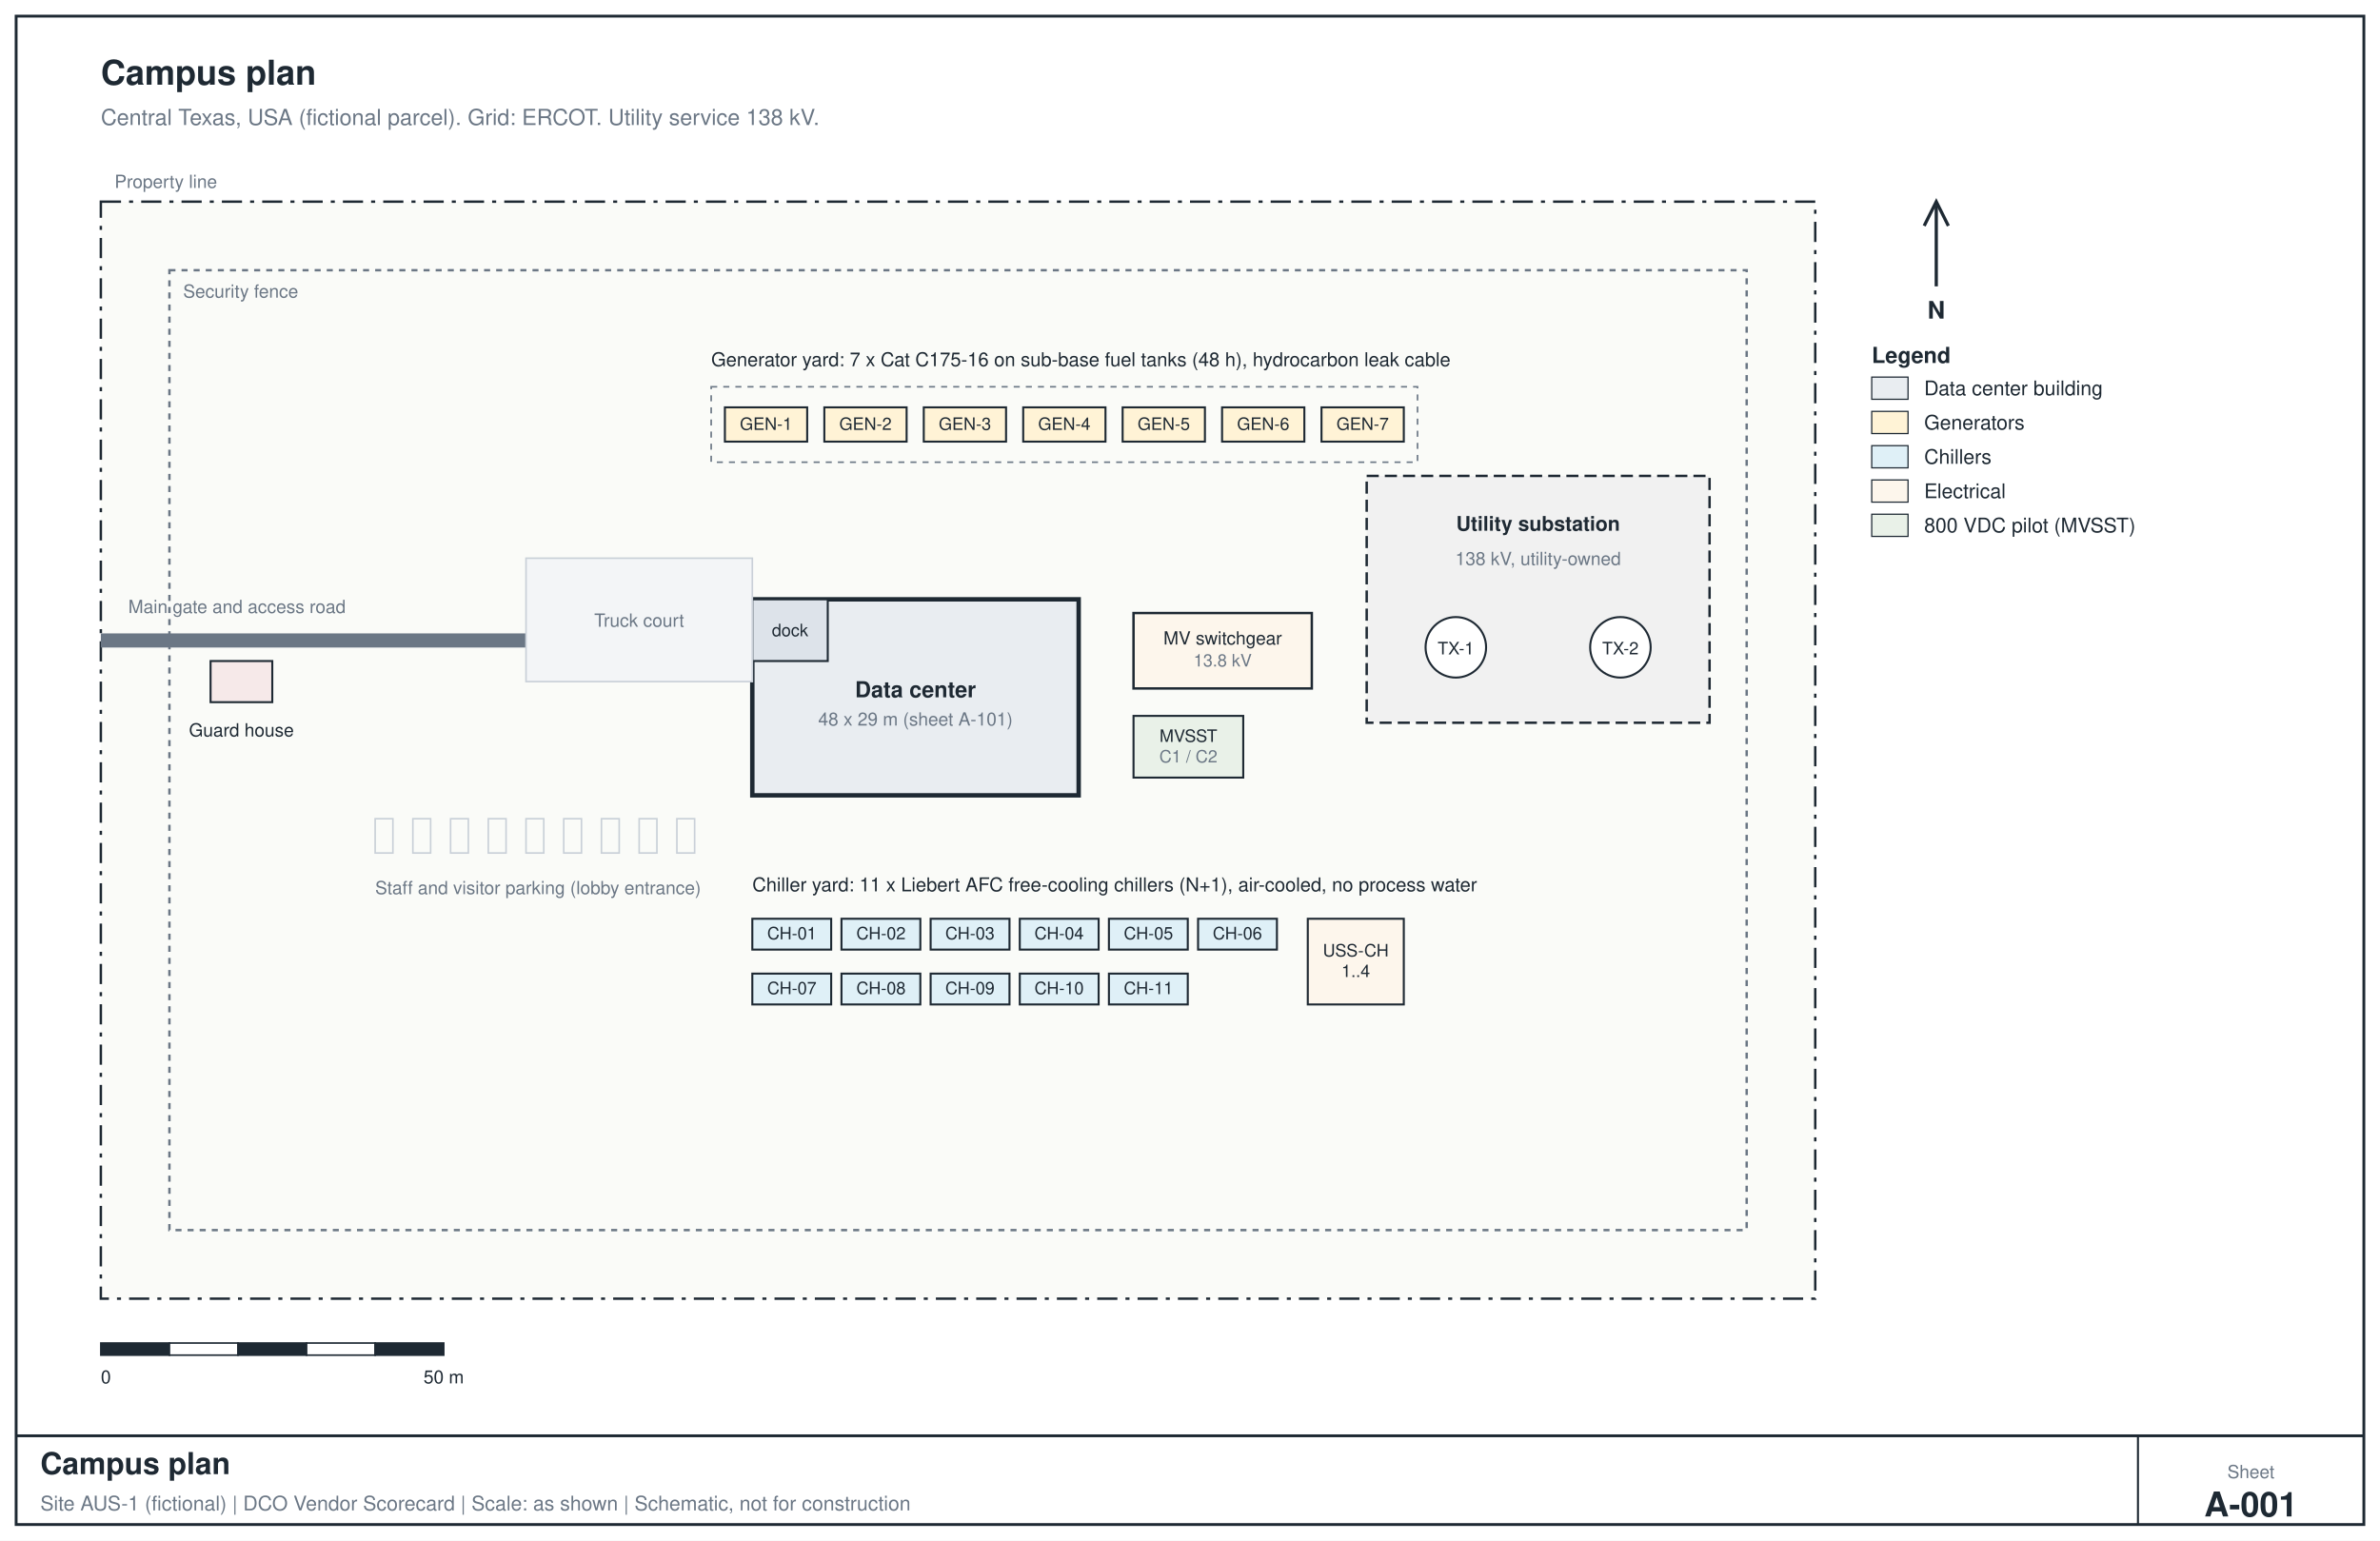
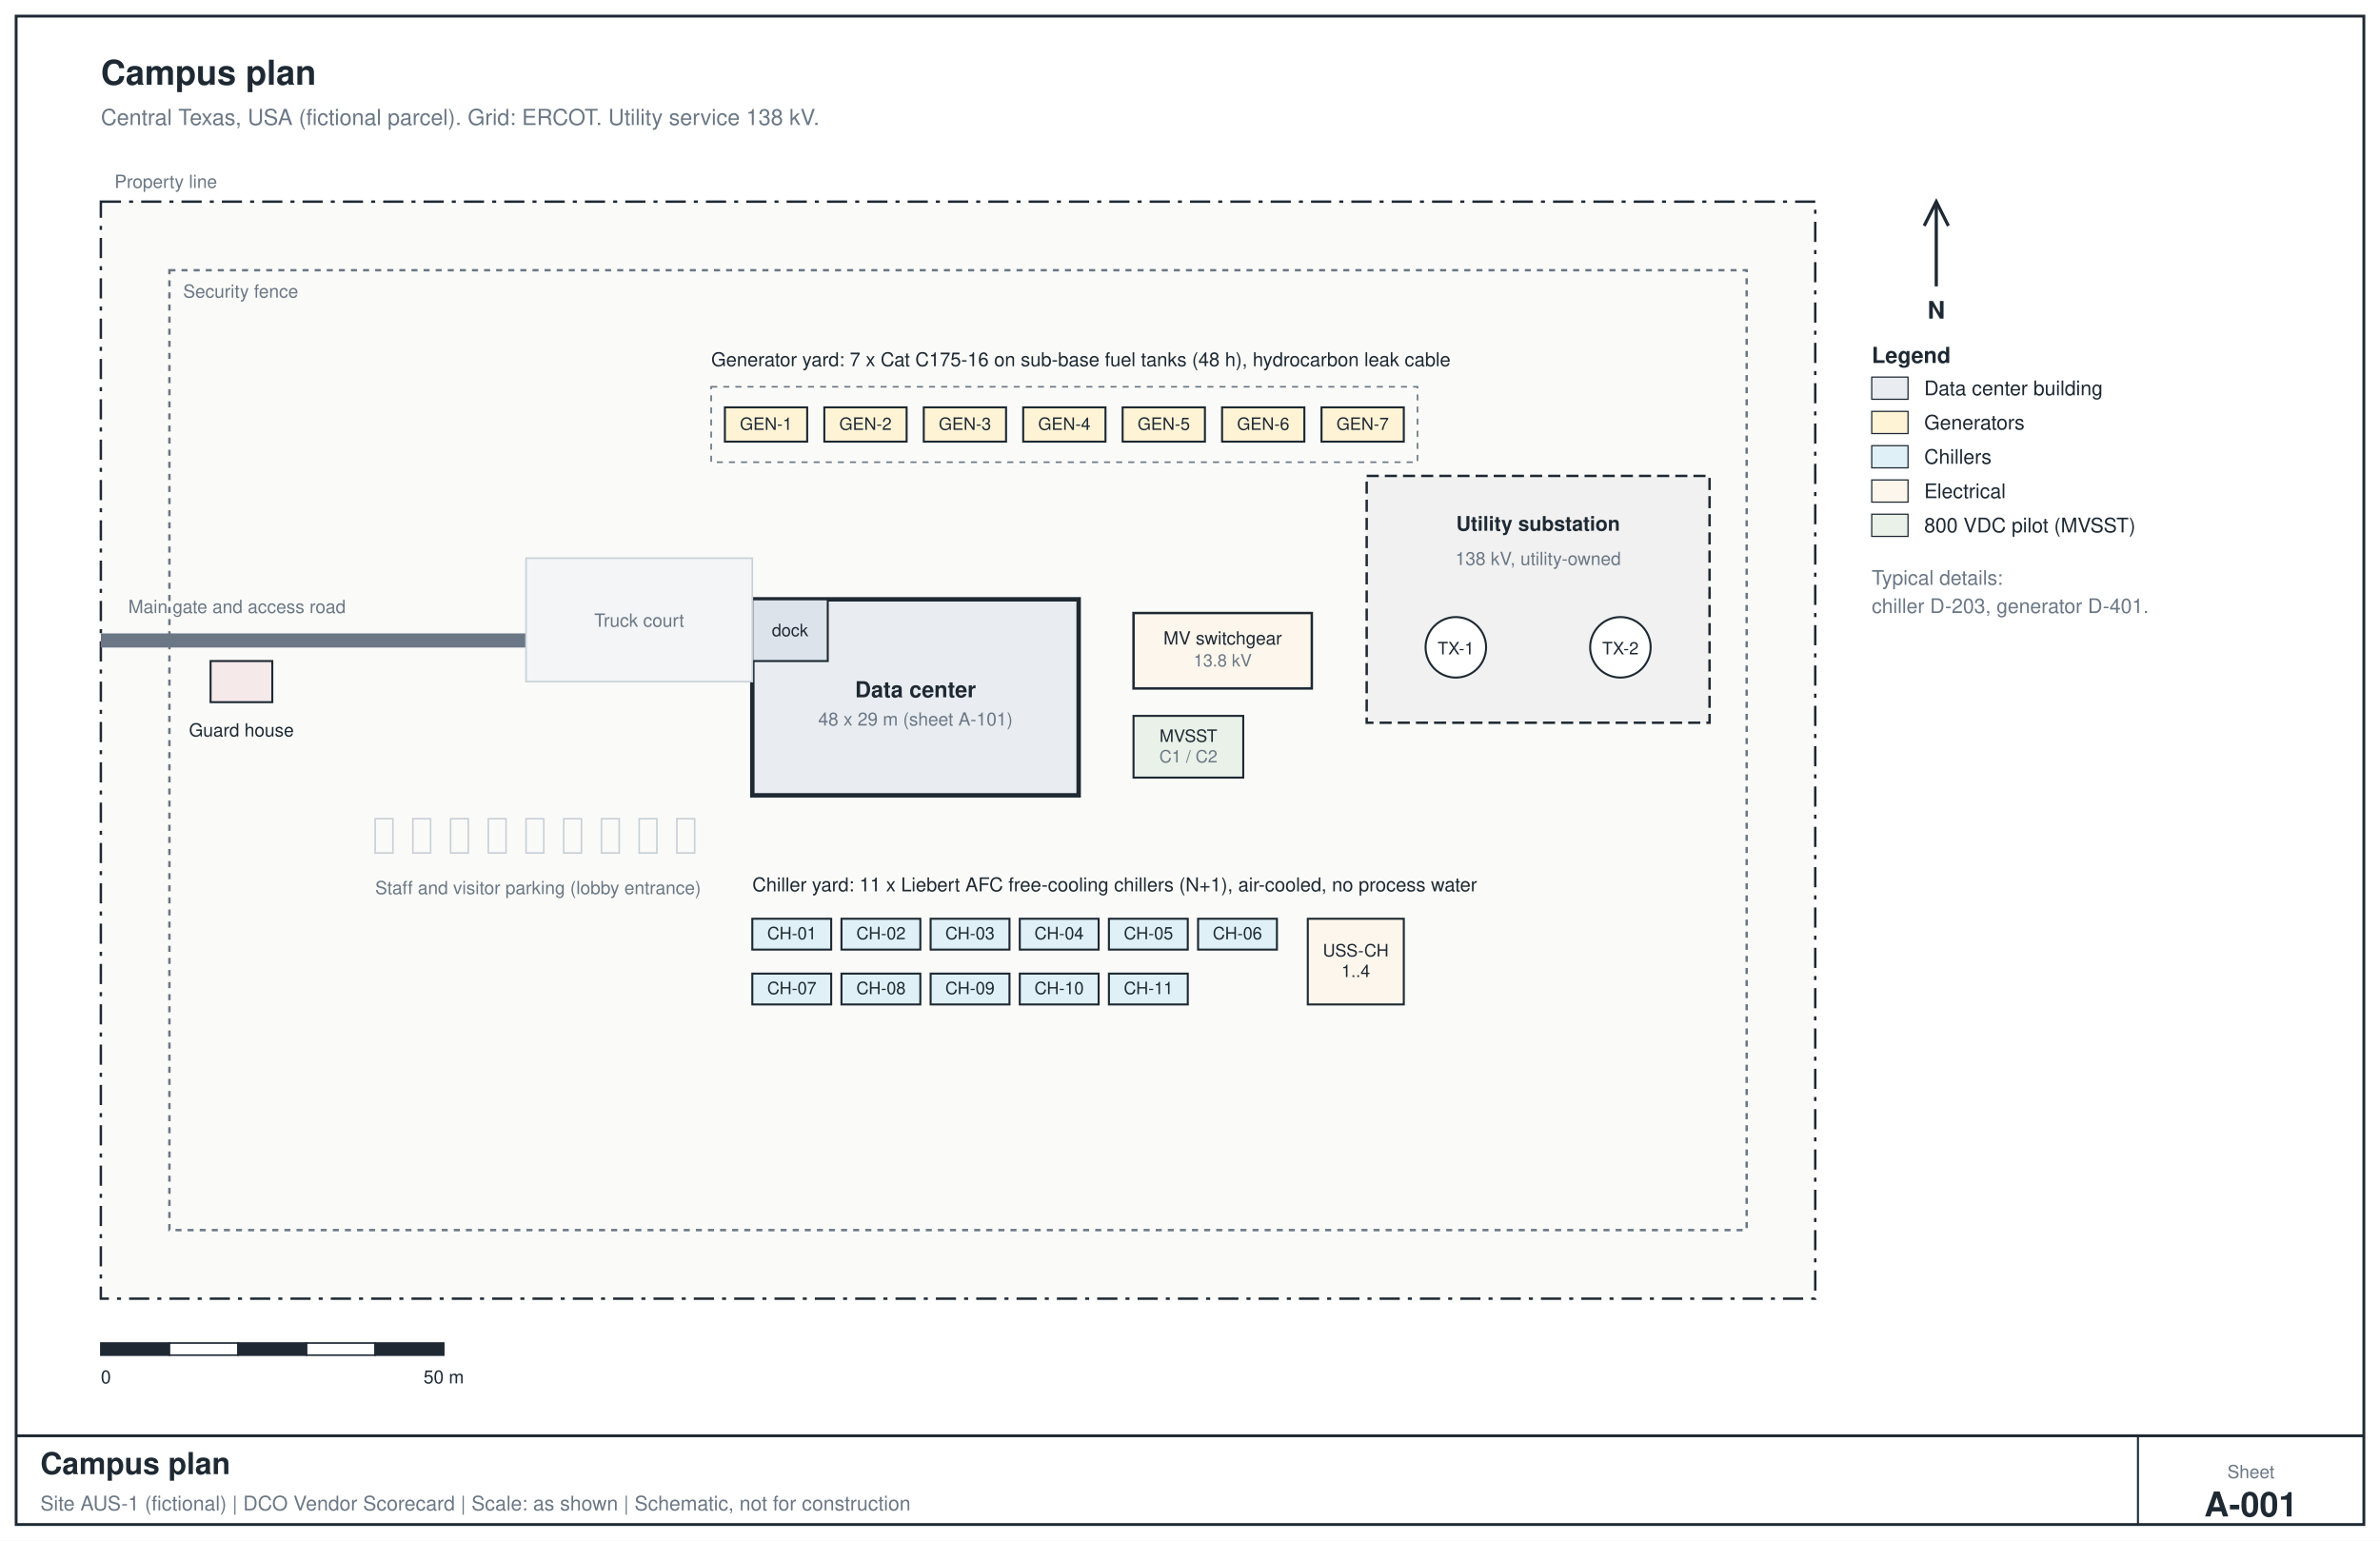
<svg xmlns="http://www.w3.org/2000/svg" width="1180" height="764" viewBox="0 0 1180 764">
  <rect width="100%" height="100%" fill="#ffffff" />
  <text x="50.0" y="42.0" font-family="Helvetica, Arial, sans-serif" font-size="17" text-anchor="start" fill="#1e2933" font-weight="bold">Campus plan</text>
  <text x="50.0" y="62.0" font-family="Helvetica, Arial, sans-serif" font-size="11" text-anchor="start" fill="#6b7785" font-weight="normal">Central Texas, USA (fictional parcel).  Grid: ERCOT.  Utility service 138 kV.</text>
  <rect x="50.0" y="100.0" width="850.0" height="544.0" rx="0" fill="#fafbf8" stroke="#1e2933" stroke-width="1.2" stroke-dasharray="10 4 2 4" />
  <text x="56.8" y="93.2" font-family="Helvetica, Arial, sans-serif" font-size="9" text-anchor="start" fill="#6b7785" font-weight="normal">Property line</text>
  <rect x="84.0" y="134.0" width="782.0" height="476.0" rx="0" fill="none" stroke="#6b7785" stroke-width="1.2" stroke-dasharray="3 3" />
  <text x="90.8" y="147.6" font-family="Helvetica, Arial, sans-serif" font-size="9" text-anchor="start" fill="#6b7785" font-weight="normal">Security fence</text>
  <rect x="373.0" y="297.2" width="161.8" height="97.2" rx="0" fill="#e9edf1" stroke="#1e2933" stroke-width="2.2" />
  <text x="453.9" y="345.8" font-family="Helvetica, Arial, sans-serif" font-size="11" text-anchor="middle" fill="#1e2933" font-weight="bold">Data center</text>
  <text x="453.9" y="359.8" font-family="Helvetica, Arial, sans-serif" font-size="9" text-anchor="middle" fill="#6b7785" font-weight="normal">48 x 29 m (sheet A-101)</text>
  <rect x="373.0" y="297.2" width="37.4" height="30.6" rx="0" fill="#dde3ea" stroke="#1e2933" stroke-width="1.0" />
  <text x="391.7" y="315.5" font-family="Helvetica, Arial, sans-serif" font-size="8.5" text-anchor="middle" fill="#1e2933" font-weight="normal">dock</text>
  <line x1="50.0" y1="317.6" x2="260.8" y2="317.6" stroke="#6b7785" stroke-width="7" />
  <text x="63.6" y="304.0" font-family="Helvetica, Arial, sans-serif" font-size="9" text-anchor="start" fill="#6b7785" font-weight="normal">Main gate and access road</text>
  <rect x="104.4" y="327.8" width="30.6" height="20.4" rx="0" fill="#f6e9e9" stroke="#1e2933" stroke-width="1.0" />
  <text x="119.7" y="365.2" font-family="Helvetica, Arial, sans-serif" font-size="9" text-anchor="middle" fill="#1e2933" font-weight="normal">Guard house</text>
  <rect x="260.8" y="276.8" width="112.2" height="61.2" rx="0" fill="#f3f5f7" stroke="#c9d0d8" stroke-width="0.8" />
  <text x="316.9" y="310.8" font-family="Helvetica, Arial, sans-serif" font-size="9" text-anchor="middle" fill="#6b7785" font-weight="normal">Truck court</text>
  <rect x="186.0" y="406.0" width="8.8" height="17.0" rx="0" fill="none" stroke="#c9d0d8" stroke-width="0.8" />
  <rect x="204.7" y="406.0" width="8.8" height="17.0" rx="0" fill="none" stroke="#c9d0d8" stroke-width="0.8" />
  <rect x="223.4" y="406.0" width="8.8" height="17.0" rx="0" fill="none" stroke="#c9d0d8" stroke-width="0.8" />
  <rect x="242.1" y="406.0" width="8.8" height="17.0" rx="0" fill="none" stroke="#c9d0d8" stroke-width="0.8" />
  <rect x="260.8" y="406.0" width="8.8" height="17.0" rx="0" fill="none" stroke="#c9d0d8" stroke-width="0.8" />
  <rect x="279.5" y="406.0" width="8.8" height="17.0" rx="0" fill="none" stroke="#c9d0d8" stroke-width="0.8" />
  <rect x="298.2" y="406.0" width="8.8" height="17.0" rx="0" fill="none" stroke="#c9d0d8" stroke-width="0.8" />
  <rect x="316.9" y="406.0" width="8.8" height="17.0" rx="0" fill="none" stroke="#c9d0d8" stroke-width="0.8" />
  <rect x="335.6" y="406.0" width="8.8" height="17.0" rx="0" fill="none" stroke="#c9d0d8" stroke-width="0.8" />
  <text x="186.0" y="443.4" font-family="Helvetica, Arial, sans-serif" font-size="9" text-anchor="start" fill="#6b7785" font-weight="normal">Staff and visitor parking (lobby entrance)</text>
  <rect x="352.6" y="191.8" width="350.2" height="37.4" rx="0" fill="none" stroke="#6b7785" stroke-width="0.8" stroke-dasharray="3 3" />
  <rect x="359.4" y="202.0" width="40.8" height="17.0" rx="0" fill="#fff3d6" stroke="#1e2933" stroke-width="1.0" />
  <text x="379.8" y="213.2" font-family="Helvetica, Arial, sans-serif" font-size="8.5" text-anchor="middle" fill="#1e2933" font-weight="normal">GEN-1</text>
  <rect x="408.7" y="202.0" width="40.8" height="17.0" rx="0" fill="#fff3d6" stroke="#1e2933" stroke-width="1.0" />
  <text x="429.1" y="213.2" font-family="Helvetica, Arial, sans-serif" font-size="8.5" text-anchor="middle" fill="#1e2933" font-weight="normal">GEN-2</text>
  <rect x="458.0" y="202.0" width="40.8" height="17.0" rx="0" fill="#fff3d6" stroke="#1e2933" stroke-width="1.0" />
  <text x="478.4" y="213.2" font-family="Helvetica, Arial, sans-serif" font-size="8.5" text-anchor="middle" fill="#1e2933" font-weight="normal">GEN-3</text>
  <rect x="507.3" y="202.0" width="40.8" height="17.0" rx="0" fill="#fff3d6" stroke="#1e2933" stroke-width="1.0" />
  <text x="527.7" y="213.2" font-family="Helvetica, Arial, sans-serif" font-size="8.5" text-anchor="middle" fill="#1e2933" font-weight="normal">GEN-4</text>
  <rect x="556.6" y="202.0" width="40.8" height="17.0" rx="0" fill="#fff3d6" stroke="#1e2933" stroke-width="1.0" />
  <text x="577.0" y="213.2" font-family="Helvetica, Arial, sans-serif" font-size="8.5" text-anchor="middle" fill="#1e2933" font-weight="normal">GEN-5</text>
  <rect x="605.9" y="202.0" width="40.8" height="17.0" rx="0" fill="#fff3d6" stroke="#1e2933" stroke-width="1.0" />
  <text x="626.3" y="213.2" font-family="Helvetica, Arial, sans-serif" font-size="8.5" text-anchor="middle" fill="#1e2933" font-weight="normal">GEN-6</text>
  <rect x="655.2" y="202.0" width="40.8" height="17.0" rx="0" fill="#fff3d6" stroke="#1e2933" stroke-width="1.0" />
  <text x="675.6" y="213.2" font-family="Helvetica, Arial, sans-serif" font-size="8.5" text-anchor="middle" fill="#1e2933" font-weight="normal">GEN-7</text>
  <text x="352.6" y="181.6" font-family="Helvetica, Arial, sans-serif" font-size="9.5" text-anchor="start" fill="#1e2933" font-weight="normal">Generator yard: 7 x Cat C175-16 on sub-base fuel tanks (48 h), hydrocarbon leak cable</text>
  <rect x="373.0" y="455.6" width="39.1" height="15.3" rx="0" fill="#dff0f7" stroke="#1e2933" stroke-width="1.0" />
  <text x="392.6" y="465.8" font-family="Helvetica, Arial, sans-serif" font-size="8.5" text-anchor="middle" fill="#1e2933" font-weight="normal">CH-01</text>
  <rect x="417.2" y="455.6" width="39.1" height="15.3" rx="0" fill="#dff0f7" stroke="#1e2933" stroke-width="1.0" />
  <text x="436.8" y="465.8" font-family="Helvetica, Arial, sans-serif" font-size="8.5" text-anchor="middle" fill="#1e2933" font-weight="normal">CH-02</text>
  <rect x="461.4" y="455.6" width="39.1" height="15.3" rx="0" fill="#dff0f7" stroke="#1e2933" stroke-width="1.0" />
  <text x="480.9" y="465.8" font-family="Helvetica, Arial, sans-serif" font-size="8.5" text-anchor="middle" fill="#1e2933" font-weight="normal">CH-03</text>
  <rect x="505.6" y="455.6" width="39.1" height="15.3" rx="0" fill="#dff0f7" stroke="#1e2933" stroke-width="1.0" />
  <text x="525.1" y="465.8" font-family="Helvetica, Arial, sans-serif" font-size="8.5" text-anchor="middle" fill="#1e2933" font-weight="normal">CH-04</text>
  <rect x="549.8" y="455.6" width="39.1" height="15.3" rx="0" fill="#dff0f7" stroke="#1e2933" stroke-width="1.0" />
  <text x="569.4" y="465.8" font-family="Helvetica, Arial, sans-serif" font-size="8.5" text-anchor="middle" fill="#1e2933" font-weight="normal">CH-05</text>
  <rect x="594.0" y="455.6" width="39.1" height="15.3" rx="0" fill="#dff0f7" stroke="#1e2933" stroke-width="1.0" />
  <text x="613.5" y="465.8" font-family="Helvetica, Arial, sans-serif" font-size="8.5" text-anchor="middle" fill="#1e2933" font-weight="normal">CH-06</text>
  <rect x="373.0" y="482.8" width="39.1" height="15.3" rx="0" fill="#dff0f7" stroke="#1e2933" stroke-width="1.0" />
  <text x="392.6" y="493.0" font-family="Helvetica, Arial, sans-serif" font-size="8.5" text-anchor="middle" fill="#1e2933" font-weight="normal">CH-07</text>
  <rect x="417.2" y="482.8" width="39.1" height="15.3" rx="0" fill="#dff0f7" stroke="#1e2933" stroke-width="1.0" />
  <text x="436.8" y="493.0" font-family="Helvetica, Arial, sans-serif" font-size="8.5" text-anchor="middle" fill="#1e2933" font-weight="normal">CH-08</text>
  <rect x="461.4" y="482.8" width="39.1" height="15.3" rx="0" fill="#dff0f7" stroke="#1e2933" stroke-width="1.0" />
  <text x="480.9" y="493.0" font-family="Helvetica, Arial, sans-serif" font-size="8.5" text-anchor="middle" fill="#1e2933" font-weight="normal">CH-09</text>
  <rect x="505.6" y="482.8" width="39.1" height="15.3" rx="0" fill="#dff0f7" stroke="#1e2933" stroke-width="1.0" />
  <text x="525.1" y="493.0" font-family="Helvetica, Arial, sans-serif" font-size="8.5" text-anchor="middle" fill="#1e2933" font-weight="normal">CH-10</text>
  <rect x="549.8" y="482.8" width="39.1" height="15.3" rx="0" fill="#dff0f7" stroke="#1e2933" stroke-width="1.0" />
  <text x="569.4" y="493.0" font-family="Helvetica, Arial, sans-serif" font-size="8.5" text-anchor="middle" fill="#1e2933" font-weight="normal">CH-11</text>
  <text x="373.0" y="442.0" font-family="Helvetica, Arial, sans-serif" font-size="9.5" text-anchor="start" fill="#1e2933" font-weight="normal">Chiller yard: 11 x Liebert AFC free-cooling chillers (N+1), air-cooled, no process water</text>
  <rect x="648.4" y="455.6" width="47.6" height="42.5" rx="0" fill="#fdf6ec" stroke="#1e2933" stroke-width="1.0" />
  <text x="672.2" y="474.3" font-family="Helvetica, Arial, sans-serif" font-size="8.5" text-anchor="middle" fill="#1e2933" font-weight="normal">USS-CH</text>
  <text x="672.2" y="484.5" font-family="Helvetica, Arial, sans-serif" font-size="8.5" text-anchor="middle" fill="#1e2933" font-weight="normal">1..4</text>
  <rect x="562.0" y="304.0" width="88.4" height="37.4" rx="0" fill="#fdf6ec" stroke="#1e2933" stroke-width="1.2" />
  <text x="606.2" y="319.6" font-family="Helvetica, Arial, sans-serif" font-size="9" text-anchor="middle" fill="#1e2933" font-weight="normal">MV switchgear</text>
  <text x="606.2" y="330.5" font-family="Helvetica, Arial, sans-serif" font-size="8.5" text-anchor="middle" fill="#6b7785" font-weight="normal">13.8 kV</text>
  <rect x="562.0" y="355.0" width="54.4" height="30.6" rx="0" fill="#e9f1e8" stroke="#1e2933" stroke-width="1.0" />
  <text x="589.2" y="367.9" font-family="Helvetica, Arial, sans-serif" font-size="8.5" text-anchor="middle" fill="#1e2933" font-weight="normal">MVSST</text>
  <text x="589.2" y="378.1" font-family="Helvetica, Arial, sans-serif" font-size="8.5" text-anchor="middle" fill="#6b7785" font-weight="normal">C1 / C2</text>
  <rect x="677.6" y="236.0" width="170.0" height="122.4" rx="0" fill="#f1f1f1" stroke="#1e2933" stroke-width="1.2" stroke-dasharray="6 3" />
  <text x="762.6" y="263.2" font-family="Helvetica, Arial, sans-serif" font-size="10" text-anchor="middle" fill="#1e2933" font-weight="bold">Utility substation</text>
  <text x="762.6" y="280.2" font-family="Helvetica, Arial, sans-serif" font-size="9" text-anchor="middle" fill="#6b7785" font-weight="normal">138 kV, utility-owned</text>
  <circle cx="721.8" cy="321.0" r="15" fill="#ffffff" stroke="#1e2933" stroke-width="1.0" />
  <text x="721.8" y="324.5" font-family="Helvetica, Arial, sans-serif" font-size="8.5" text-anchor="middle" fill="#1e2933" font-weight="normal">TX-1</text>
  <circle cx="803.4" cy="321.0" r="15" fill="#ffffff" stroke="#1e2933" stroke-width="1.0" />
  <text x="803.4" y="324.5" font-family="Helvetica, Arial, sans-serif" font-size="8.5" text-anchor="middle" fill="#1e2933" font-weight="normal">TX-2</text>
  <line x1="960.0" y1="142.0" x2="960.0" y2="102.0" stroke="#1e2933" stroke-width="1.6" />
  <polyline points="954.0,112.0 960.0,100.0 966.0,112.0" fill="none" stroke="#1e2933" stroke-width="1.6" />
  <text x="960.0" y="158.0" font-family="Helvetica, Arial, sans-serif" font-size="12" text-anchor="middle" fill="#1e2933" font-weight="bold">N</text>
  <rect x="50.0" y="666.0" width="34.0" height="6.0" rx="0" fill="#1e2933" stroke="#1e2933" stroke-width="0.8" />
  <rect x="84.0" y="666.0" width="34.0" height="6.0" rx="0" fill="#ffffff" stroke="#1e2933" stroke-width="0.8" />
  <rect x="118.0" y="666.0" width="34.0" height="6.0" rx="0" fill="#1e2933" stroke="#1e2933" stroke-width="0.8" />
  <rect x="152.0" y="666.0" width="34.0" height="6.0" rx="0" fill="#ffffff" stroke="#1e2933" stroke-width="0.8" />
  <rect x="186.0" y="666.0" width="34.0" height="6.0" rx="0" fill="#1e2933" stroke="#1e2933" stroke-width="0.8" />
  <text x="50.0" y="686.0" font-family="Helvetica, Arial, sans-serif" font-size="9" text-anchor="start" fill="#1e2933" font-weight="normal">0</text>
  <text x="220.0" y="686.0" font-family="Helvetica, Arial, sans-serif" font-size="9" text-anchor="middle" fill="#1e2933" font-weight="normal">50 m</text>
  <text x="928.0" y="180.0" font-family="Helvetica, Arial, sans-serif" font-size="11" text-anchor="start" fill="#1e2933" font-weight="bold">Legend</text>
  <rect x="928.0" y="187.0" width="18.0" height="11.0" rx="0" fill="#e9edf1" stroke="#1e2933" stroke-width="0.6" />
  <text x="954.0" y="196.0" font-family="Helvetica, Arial, sans-serif" font-size="10" text-anchor="start" fill="#1e2933" font-weight="normal">Data center building</text>
  <rect x="928.0" y="204.0" width="18.0" height="11.0" rx="0" fill="#fff3d6" stroke="#1e2933" stroke-width="0.6" />
  <text x="954.0" y="213.0" font-family="Helvetica, Arial, sans-serif" font-size="10" text-anchor="start" fill="#1e2933" font-weight="normal">Generators</text>
  <rect x="928.0" y="221.0" width="18.0" height="11.0" rx="0" fill="#dff0f7" stroke="#1e2933" stroke-width="0.6" />
  <text x="954.0" y="230.0" font-family="Helvetica, Arial, sans-serif" font-size="10" text-anchor="start" fill="#1e2933" font-weight="normal">Chillers</text>
  <rect x="928.0" y="238.0" width="18.0" height="11.0" rx="0" fill="#fdf6ec" stroke="#1e2933" stroke-width="0.6" />
  <text x="954.0" y="247.0" font-family="Helvetica, Arial, sans-serif" font-size="10" text-anchor="start" fill="#1e2933" font-weight="normal">Electrical</text>
  <rect x="928.0" y="255.0" width="18.0" height="11.0" rx="0" fill="#e9f1e8" stroke="#1e2933" stroke-width="0.6" />
  <text x="954.0" y="264.0" font-family="Helvetica, Arial, sans-serif" font-size="10" text-anchor="start" fill="#1e2933" font-weight="normal">800 VDC pilot (MVSST)</text>
+   <text x="928.0" y="290.0" font-family="Helvetica, Arial, sans-serif" font-size="10" text-anchor="start" fill="#6b7785" font-weight="normal">Typical details:</text>
+   <text x="928.0" y="304.0" font-family="Helvetica, Arial, sans-serif" font-size="10" text-anchor="start" fill="#6b7785" font-weight="normal">chiller D-203, generator D-401.</text>
  <rect x="8.0" y="8.0" width="1164.0" height="748.0" rx="0" fill="none" stroke="#1e2933" stroke-width="1.4" />
  <line x1="8.0" y1="712.0" x2="1172.0" y2="712.0" stroke="#1e2933" stroke-width="1.4" />
  <text x="20.0" y="731.0" font-family="Helvetica, Arial, sans-serif" font-size="15" text-anchor="start" fill="#1e2933" font-weight="bold">Campus plan</text>
  <text x="20.0" y="749.0" font-family="Helvetica, Arial, sans-serif" font-size="10" text-anchor="start" fill="#6b7785" font-weight="normal">Site AUS-1 (fictional)  |  DCO Vendor Scorecard  |  Scale: as shown  |  Schematic, not for construction</text>
  <line x1="1060.0" y1="712.0" x2="1060.0" y2="756.0" stroke="#1e2933" stroke-width="1.0" />
  <text x="1116.0" y="733.0" font-family="Helvetica, Arial, sans-serif" font-size="9" text-anchor="middle" fill="#6b7785" font-weight="normal">Sheet</text>
  <text x="1116.0" y="752.0" font-family="Helvetica, Arial, sans-serif" font-size="17" text-anchor="middle" fill="#1e2933" font-weight="bold">A-001</text>
</svg>
